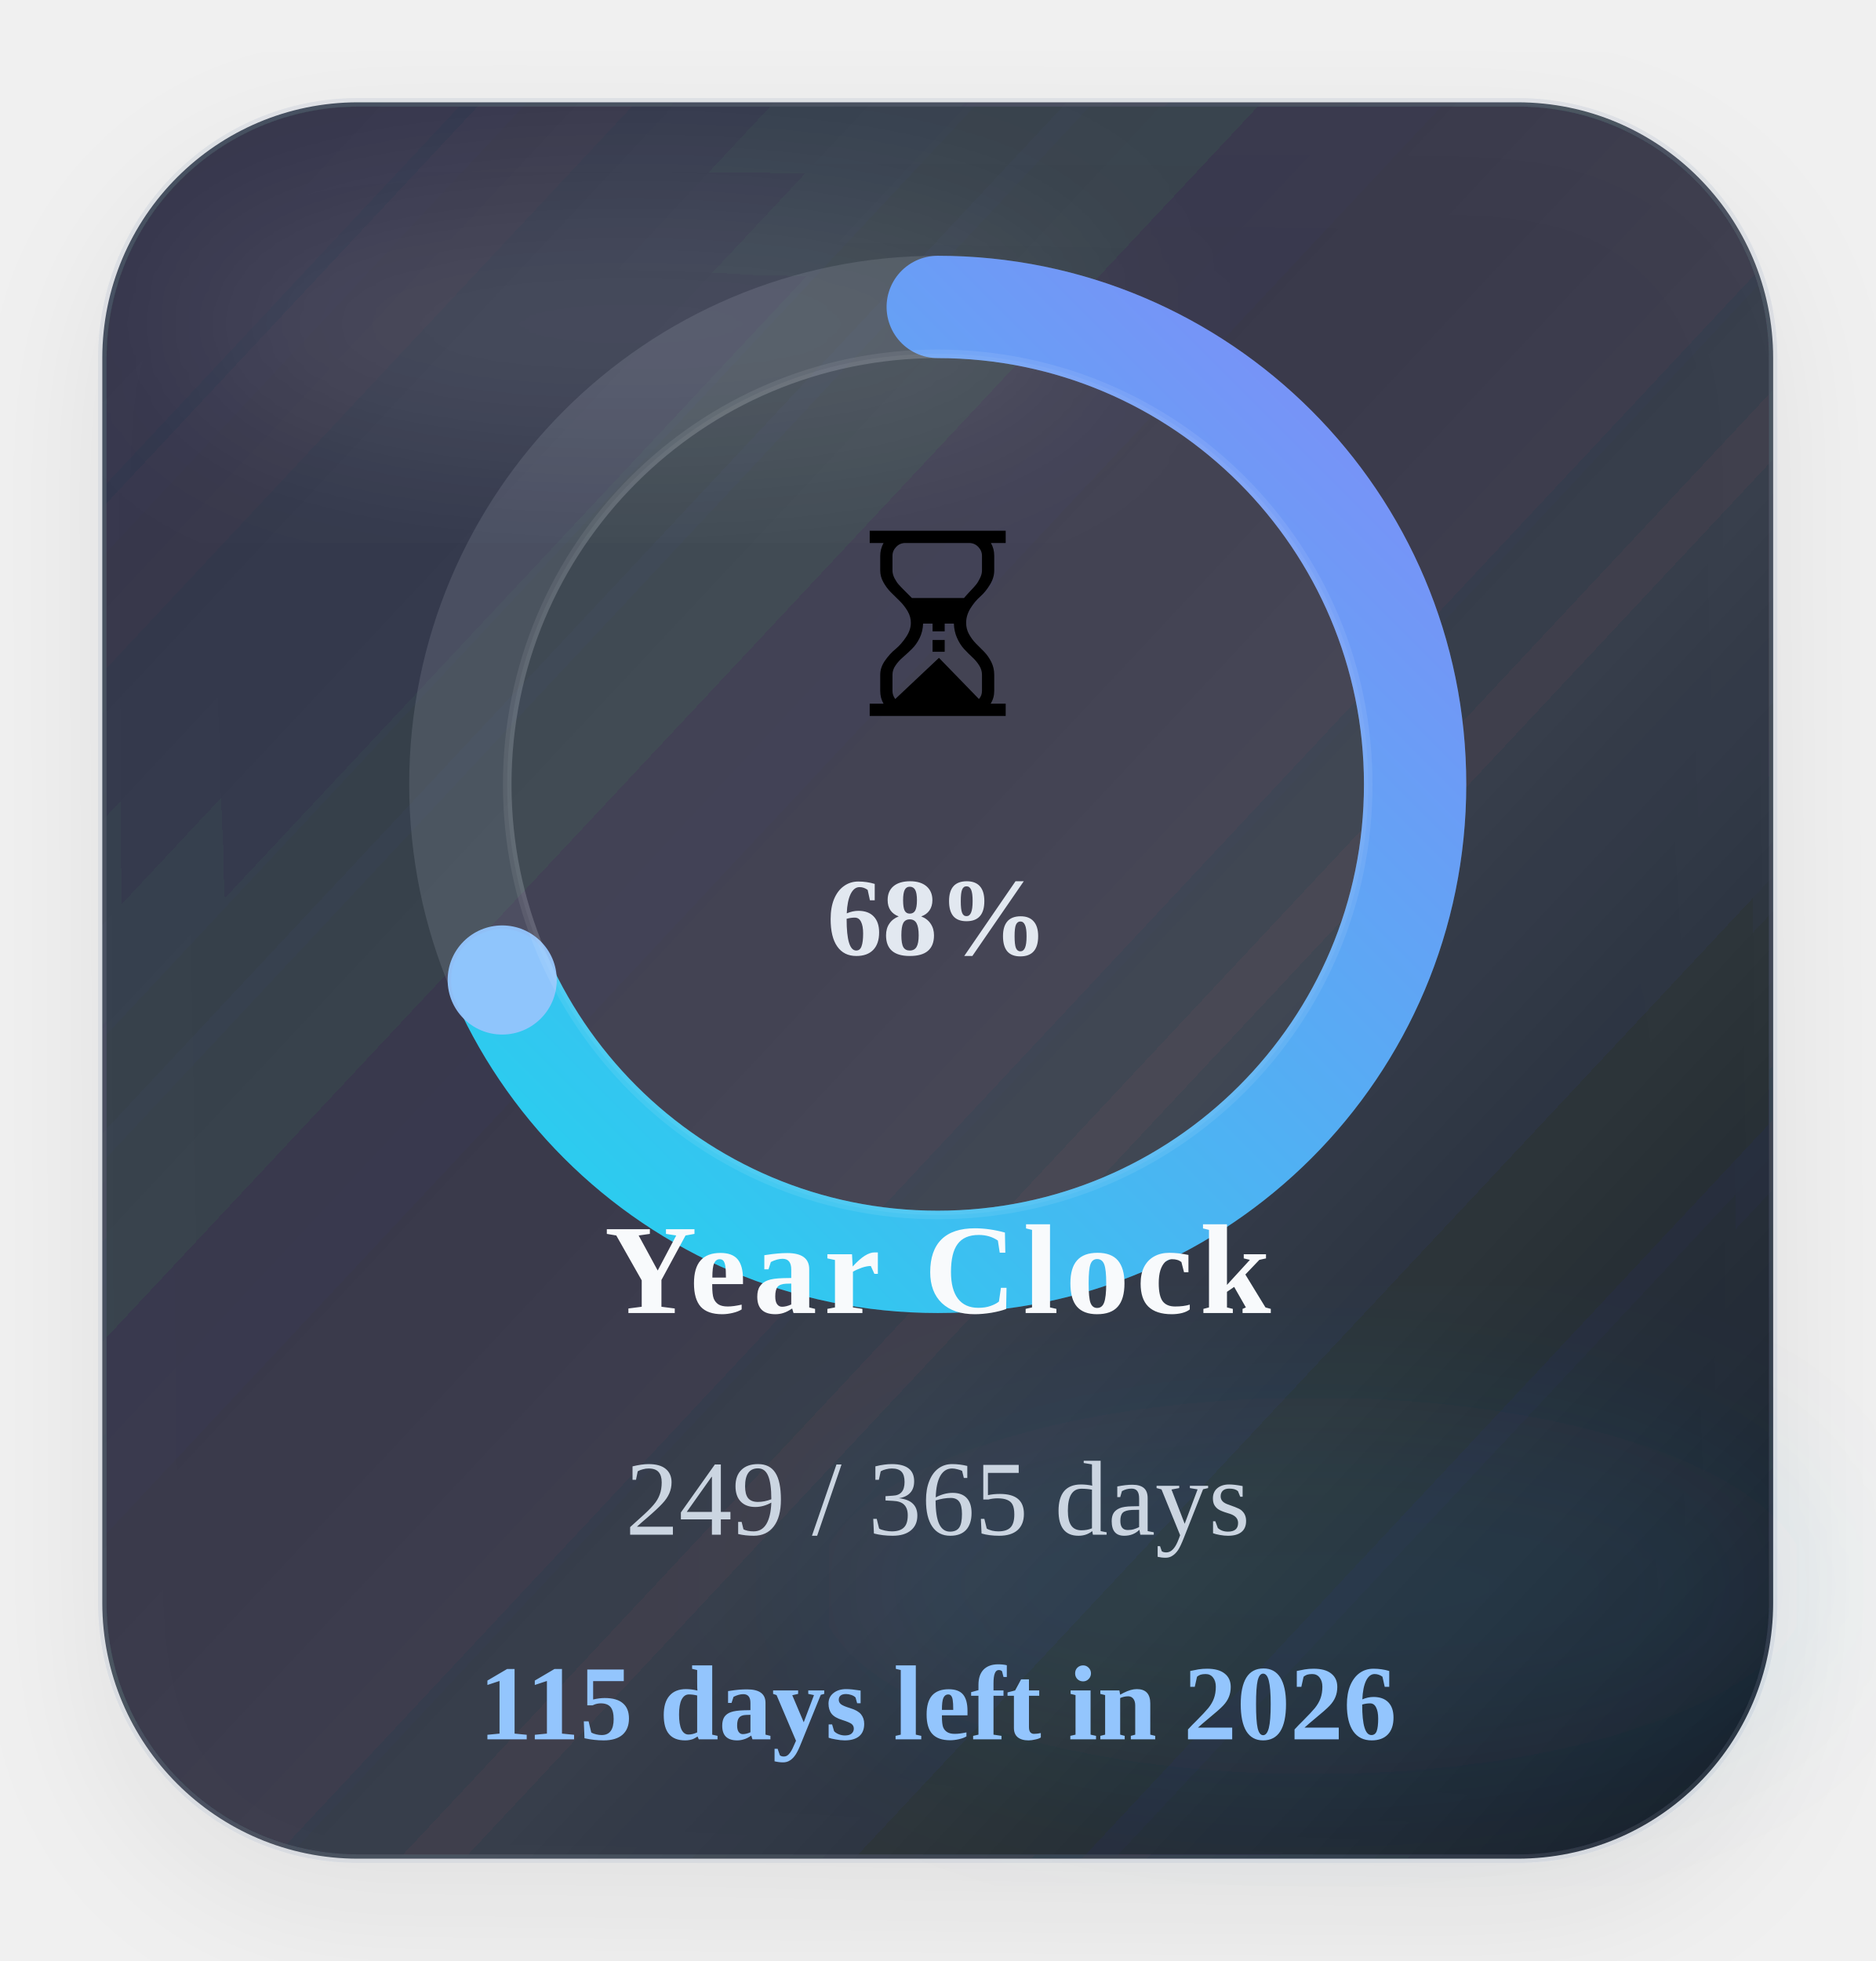
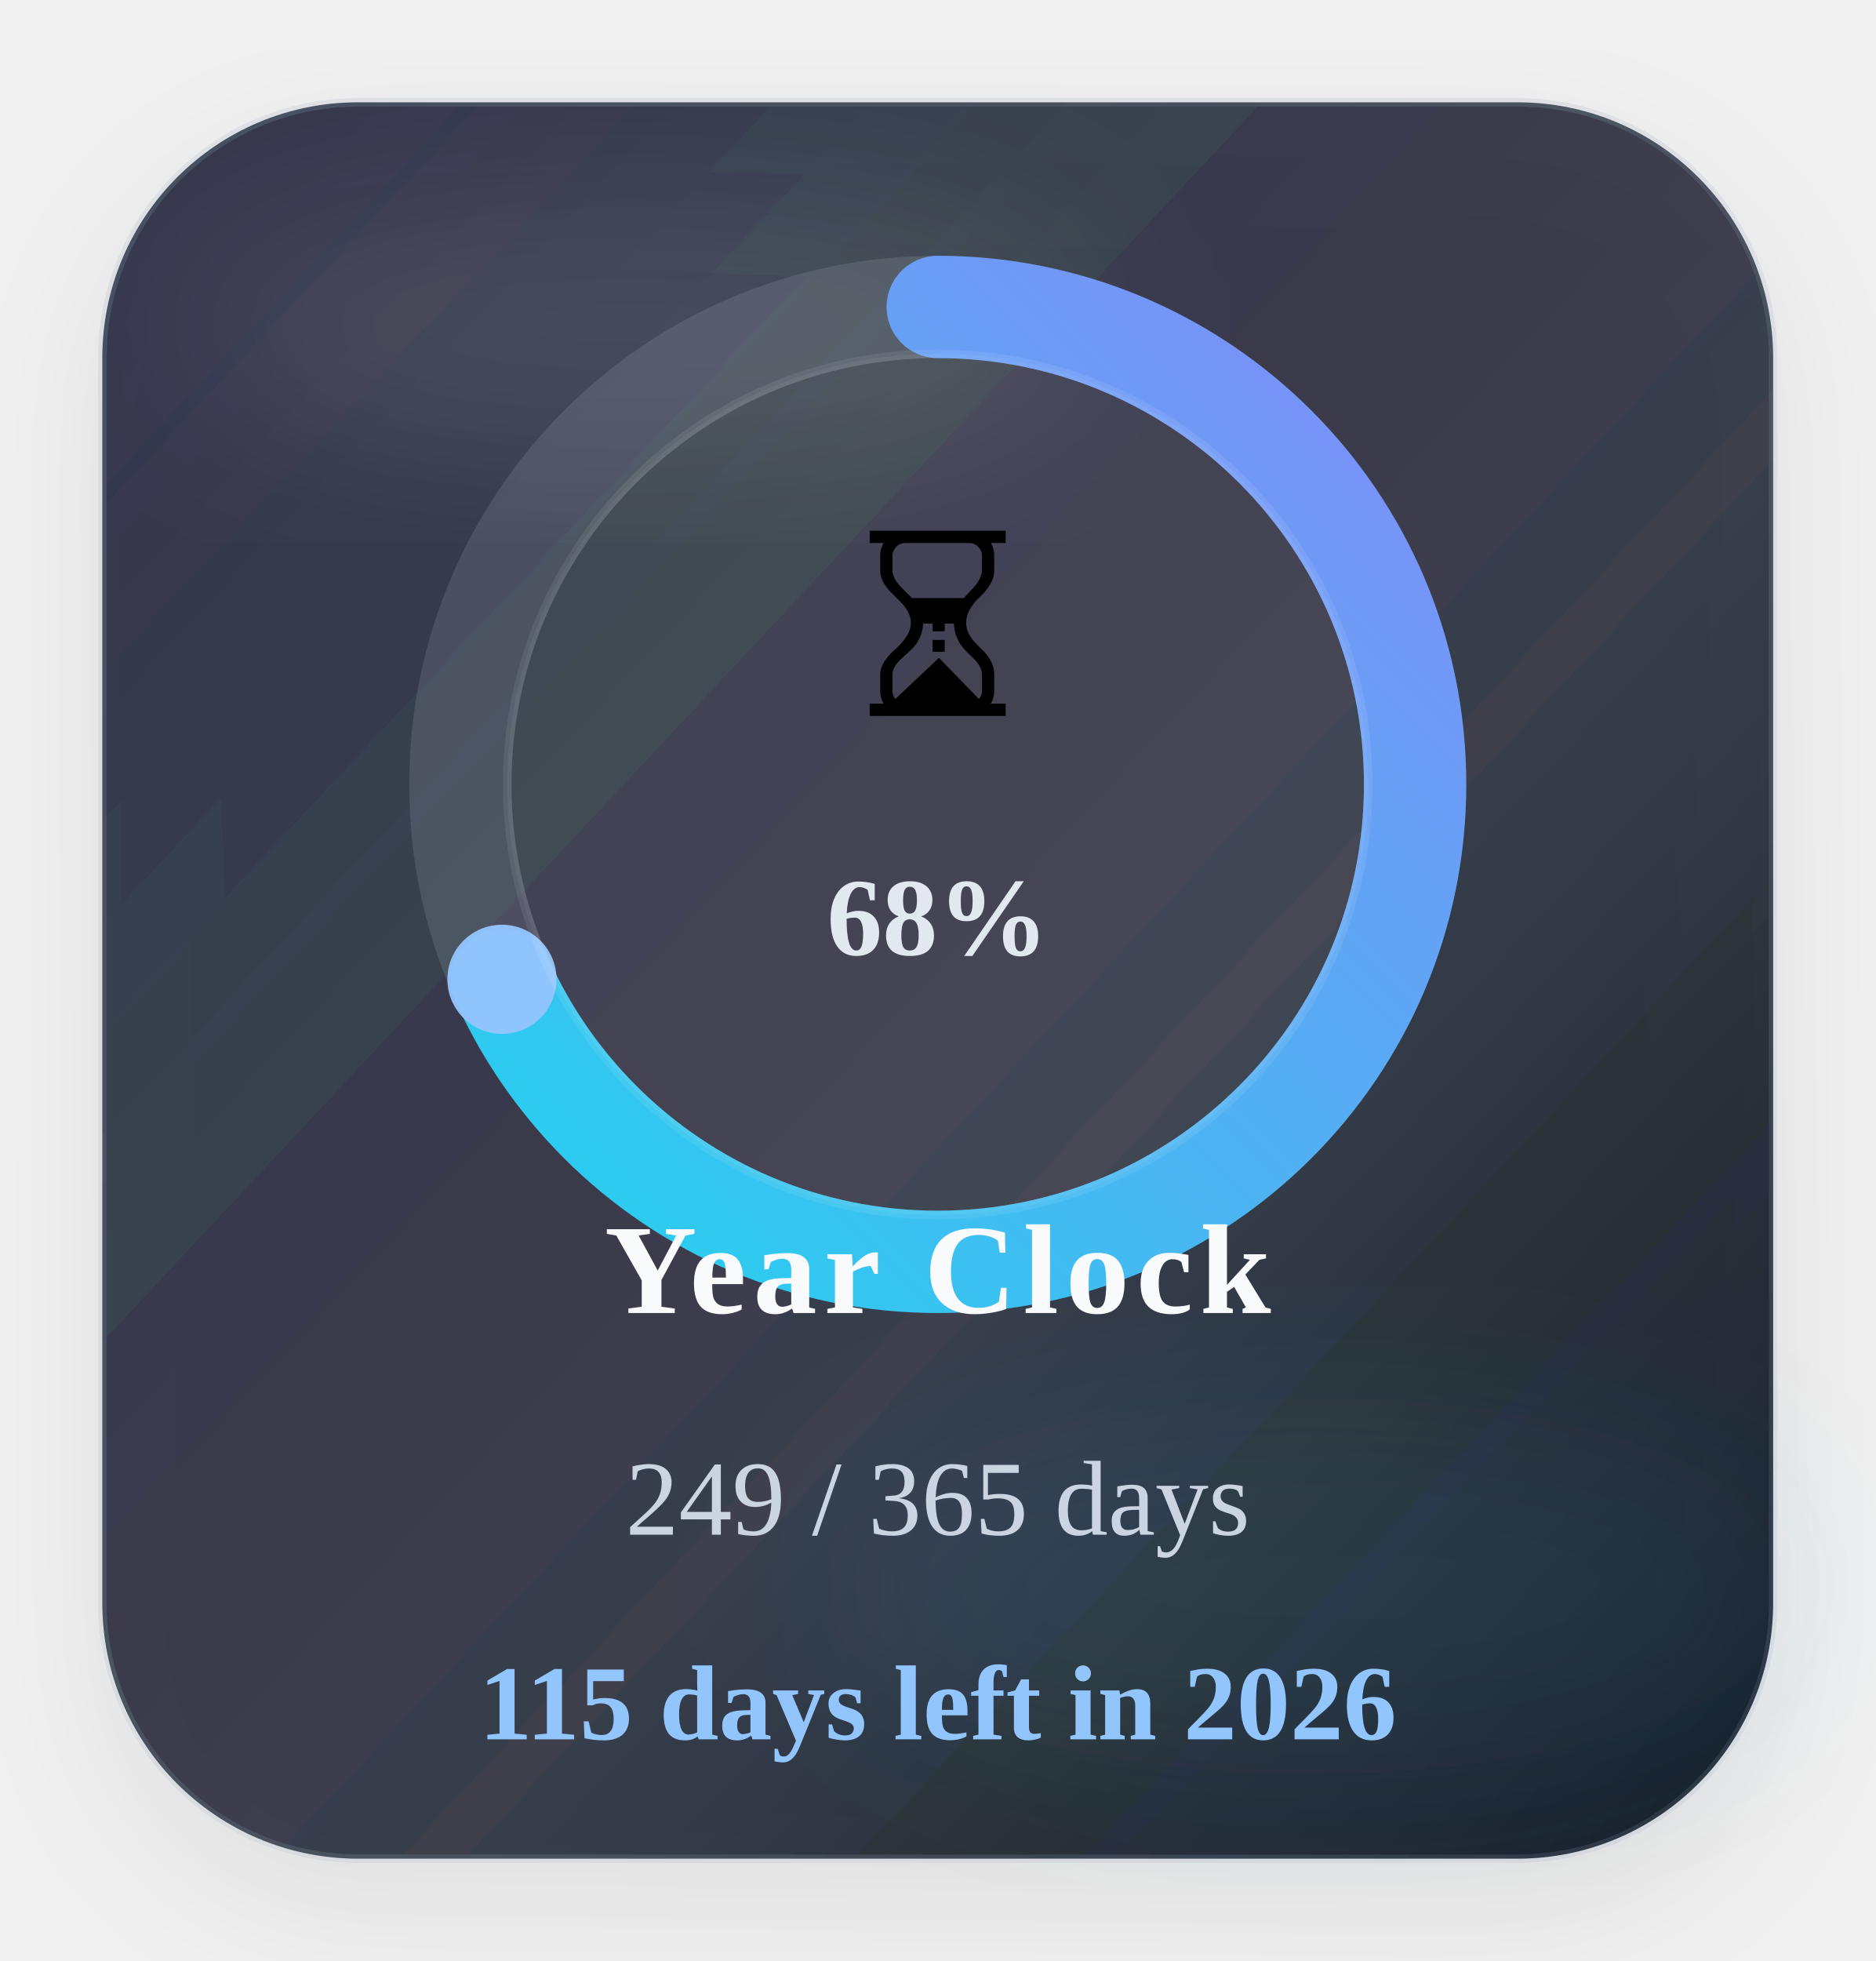
<svg xmlns="http://www.w3.org/2000/svg" width="220" height="230" viewBox="0 0 220 230" role="img" aria-label="Time progress for 2026">
  <defs>
    <linearGradient id="timeGradient" x1="0%" y1="0%" x2="100%" y2="100%">
      <stop offset="0%" stop-color="#22d3ee" />
      <stop offset="100%" stop-color="#818cf8" />
    </linearGradient>
    <linearGradient id="timeCard" x1="0%" y1="0%" x2="100%" y2="100%">
      <stop offset="0%" stop-color="#1c2537" stop-opacity="0.88" />
      <stop offset="60%" stop-color="#111827" stop-opacity="0.8" />
      <stop offset="100%" stop-color="#0b1220" stop-opacity="0.96" />
    </linearGradient>
    <filter id="timeShadow" x="-25%" y="-25%" width="150%" height="150%">
      <feDropShadow dx="0" dy="6" stdDeviation="8" flood-color="#020617" flood-opacity="0.08" />
    </filter>
    <filter id="timeBlur" x="-30%" y="-30%" width="160%" height="160%">
      <feGaussianBlur stdDeviation="10" />
    </filter>
  </defs>
  <rect x="12" y="12" width="196" height="206" rx="30" fill="url(#timeCard)" stroke="#94a3b8" stroke-opacity="0.18" filter="url(#timeShadow)" />
  <ellipse cx="74" cy="38" rx="54" ry="16" fill="#ffffff" fill-opacity="0.09" filter="url(#timeBlur)" />
  <ellipse cx="154" cy="186" rx="58" ry="22" fill="#38bdf8" fill-opacity="0.08" filter="url(#timeBlur)" />
  <circle class="ring-track" cx="110" cy="92" r="56" fill="none" stroke="#cbd5e1" stroke-opacity="0.14" stroke-width="12" />
-   <circle class="progress-ring" cx="110" cy="92" r="56" fill="none" stroke="url(#timeGradient)" stroke-width="12" stroke-linecap="round" stroke-dasharray="351.86" stroke-dashoffset="111.60" data-target-offset="111.60" data-ring-length="351.86" transform="rotate(-90 110 92)" />
-   <circle class="progress-endcap" cx="58.91" cy="114.94" r="6.4" fill="#93c5fd" fill-opacity="0.96" data-center-x="110" data-center-y="92" data-radius="56" data-target-angle="155.8157" />
+   <circle class="progress-ring" cx="110" cy="92" r="56" fill="none" stroke="url(#timeGradient)" stroke-width="12" stroke-linecap="round" stroke-dasharray="351.86" stroke-dashoffset="111.52" data-target-offset="111.52" data-ring-length="351.86" transform="rotate(-90 110 92)" />
+   <circle class="progress-endcap" cx="58.88" cy="114.86" r="6.4" fill="#93c5fd" fill-opacity="0.96" data-center-x="110" data-center-y="92" data-radius="56" data-target-angle="155.9042" />
  <circle class="ring-core" cx="110" cy="92" r="50.5" fill="#ffffff" fill-opacity="0.05" stroke="#ffffff" stroke-opacity="0.08" />
  <text class="progress-emoji" x="110" y="84" text-anchor="middle" font-size="30">⏳</text>
  <text class="progress-percent" x="110" y="112" text-anchor="middle" font-size="13" font-weight="700" fill="#e2e8f0">68%</text>
  <text class="progress-label" x="110" y="154" text-anchor="middle" font-size="15" font-weight="700" letter-spacing="0.8" fill="#f8fafc">Year Clock</text>
  <text class="progress-value" x="110" y="180" text-anchor="middle" font-size="12.5" fill="#cbd5e1">249 / 365 days</text>
  <text class="progress-status" data-status-state="remaining" x="110" y="204" text-anchor="middle" font-size="12.5" font-weight="700" fill="#93c5fd">115 days left in 2026</text>
</svg>
